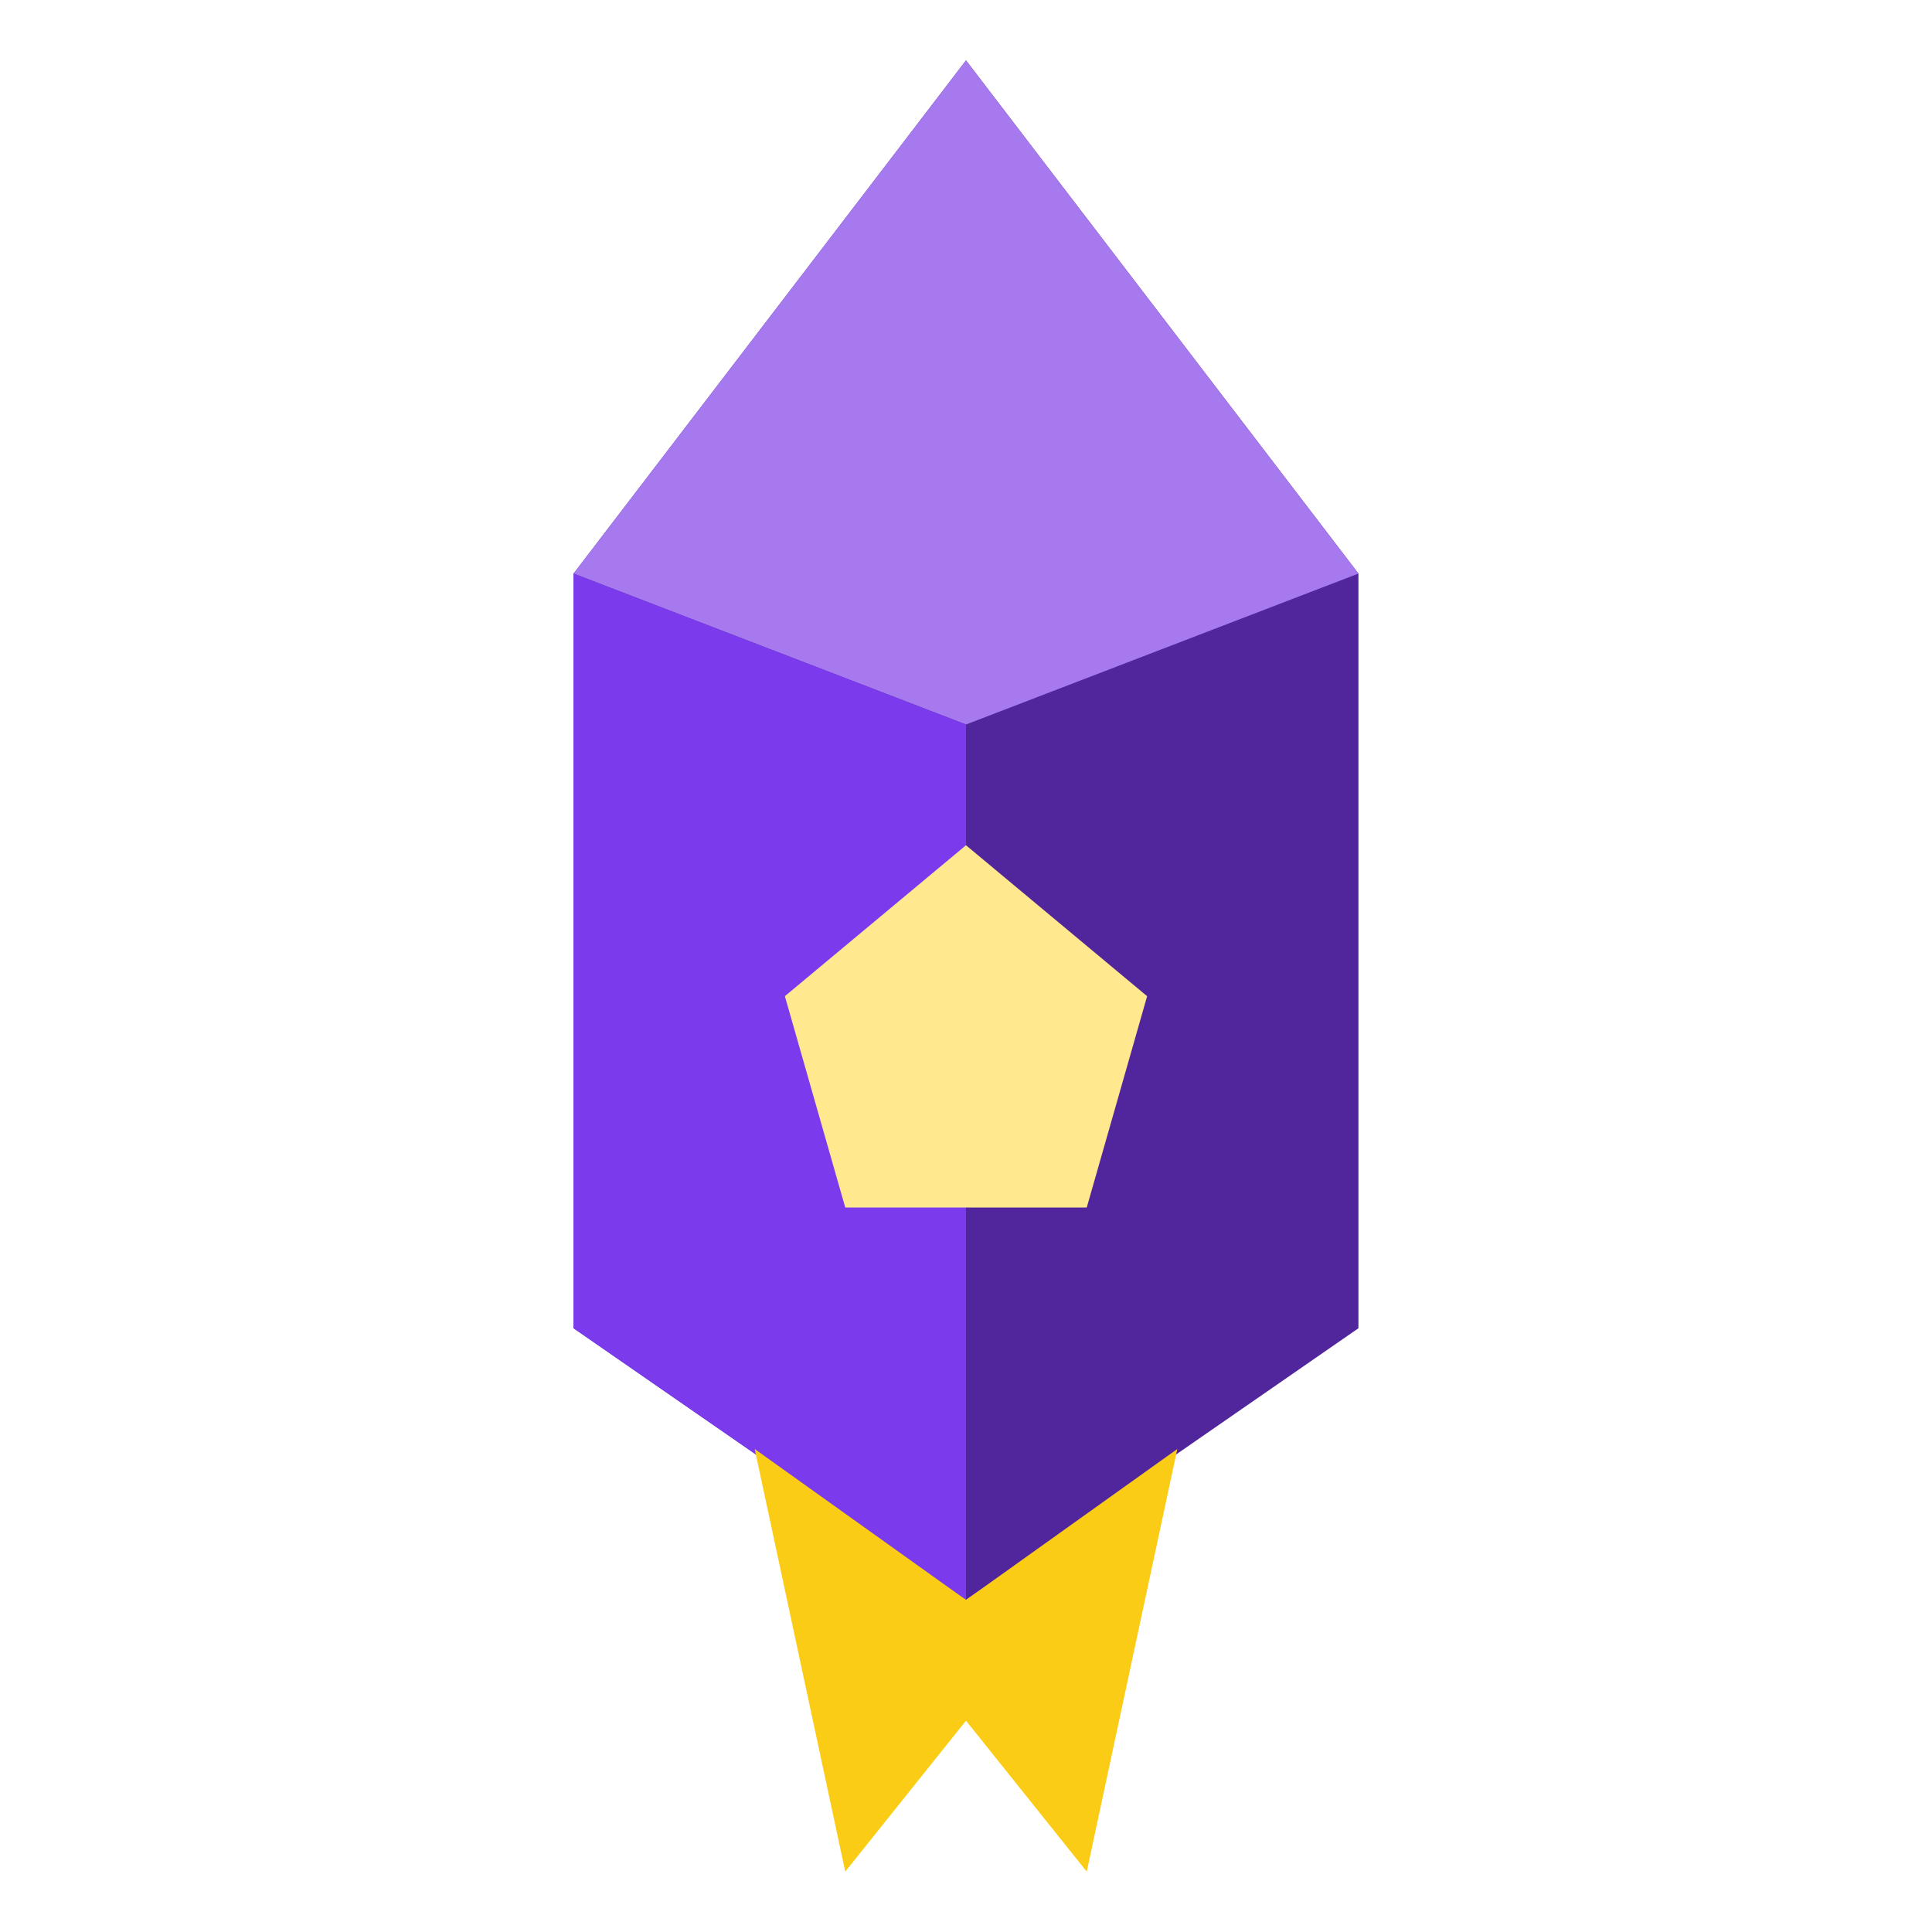
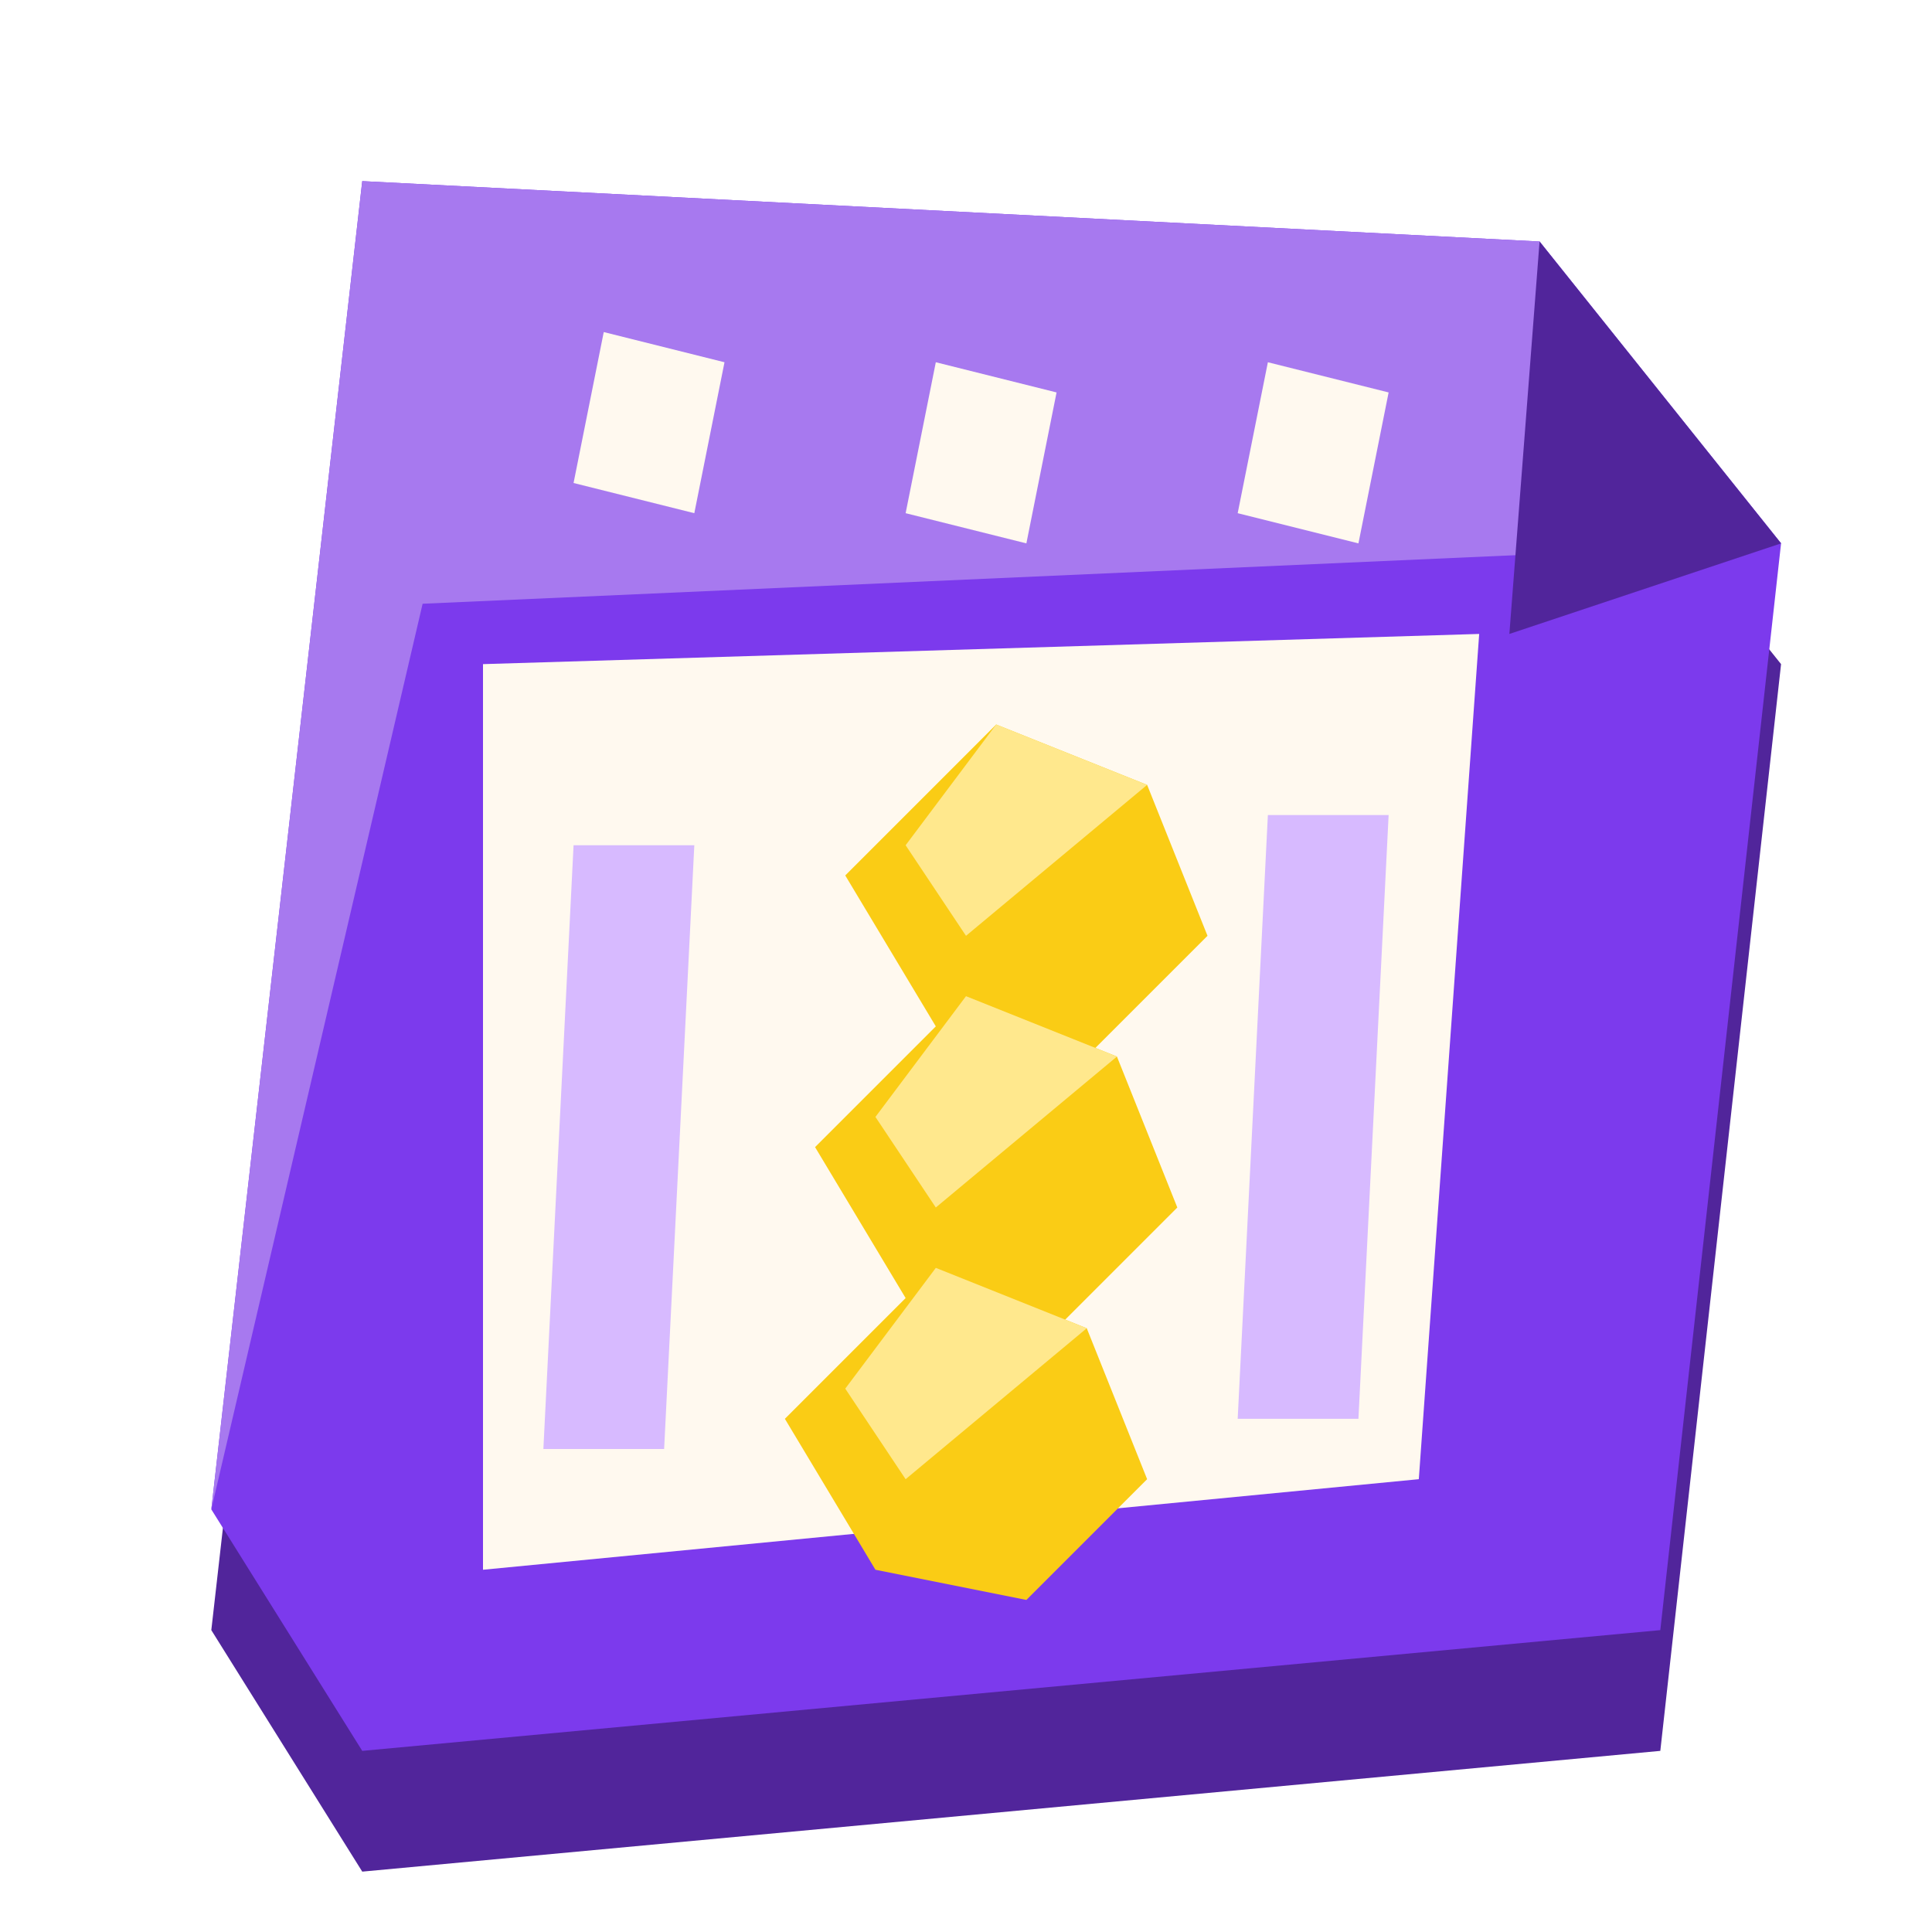
<svg xmlns="http://www.w3.org/2000/svg" viewBox="0 0 64 64">
-   <path fill="#51259B" d="m32 2 13 17v25l-13 9-13-9V19Z" />
-   <path fill="#A779EF" d="m32 2 13 17-13 5-13-5Z" />
-   <path fill="#7C3AED" d="m19 19 13 5v29l-13-9Z" />
-   <path fill="#FFE88D" d="m32 28 6 5-2 7h-8l-2-7Z" />
-   <path fill="#FACC15" d="m25 48 7 5 7-5-3 14-4-5-4 5Z" />
+   <path fill="#51259B" d="m12 10 39 2 8 10-4 36-43 4-5-8Z" />
+   <path fill="#7C3AED" d="m12 6 39 2 8 10-4 36-43 4-5-8Z" />
+   <path fill="#A779EF" d="m12 6 39 2 8 10-45 2-7 30Z" />
+   <path fill="#FFF9EF" d="m16 22 33-1-2 28-31 3Z" />
+   <path fill="#51259B" d="m51 8 8 10-9 3Z" />
+   <path fill="#FFF9EF" d="m20 11 4 1-1 5-4-1Zm11 1 4 1-1 5-4-1Zm11 0 4 1-1 5-4-1Z" />
+   <path fill="#D7BAFF" d="m19 28 4 0-1 20-4 0Zm23-1 4 0-1 20-4 0Z" />
+   <path fill="#FACC15" d="m33 24 5 2 2 5-4 4-5-1-3-5Z" />
+   <path fill="#FFE88D" d="m33 24 5 2-6 5-2-3Z" />
+   <path fill="#FACC15" d="m32 33 5 2 2 5-4 4-5-1-3-5Z" />
+   <path fill="#FFE88D" d="m32 33 5 2-6 5-2-3Z" />
+   <path fill="#FACC15" d="m31 42 5 2 2 5-4 4-5-1-3-5Z" />
+   <path fill="#FFE88D" d="m31 42 5 2-6 5-2-3Z" />
</svg>
